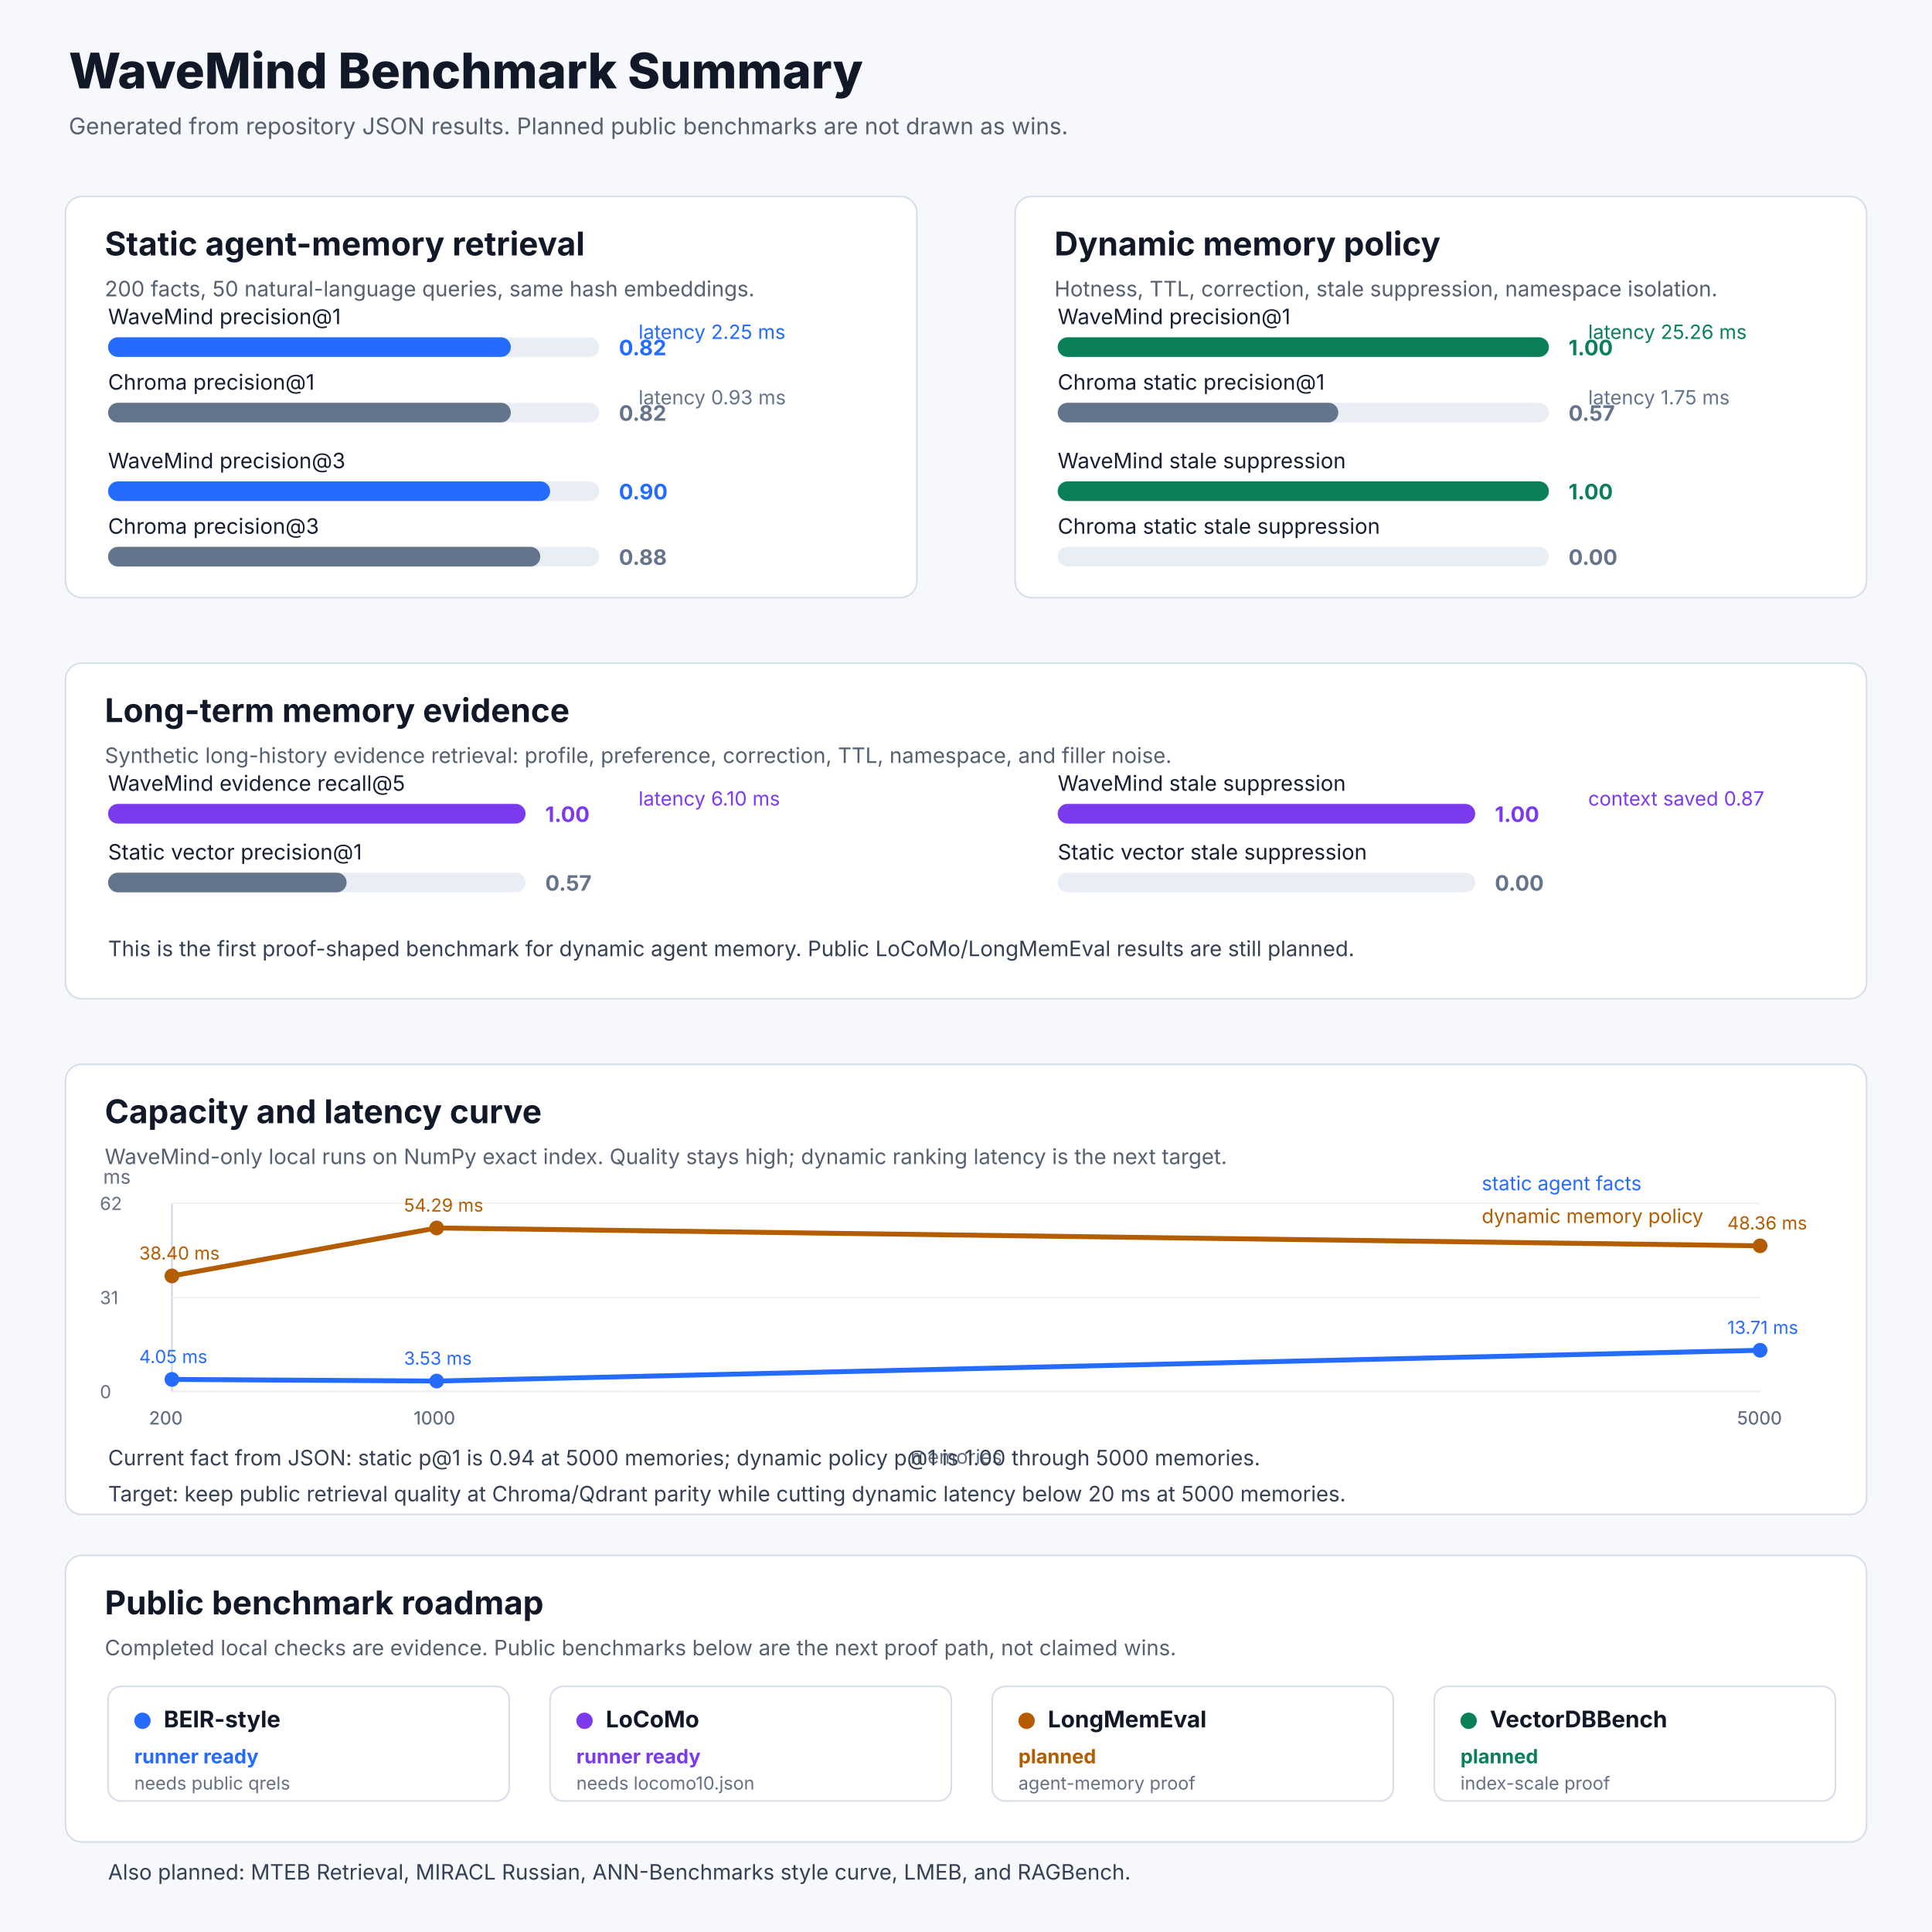
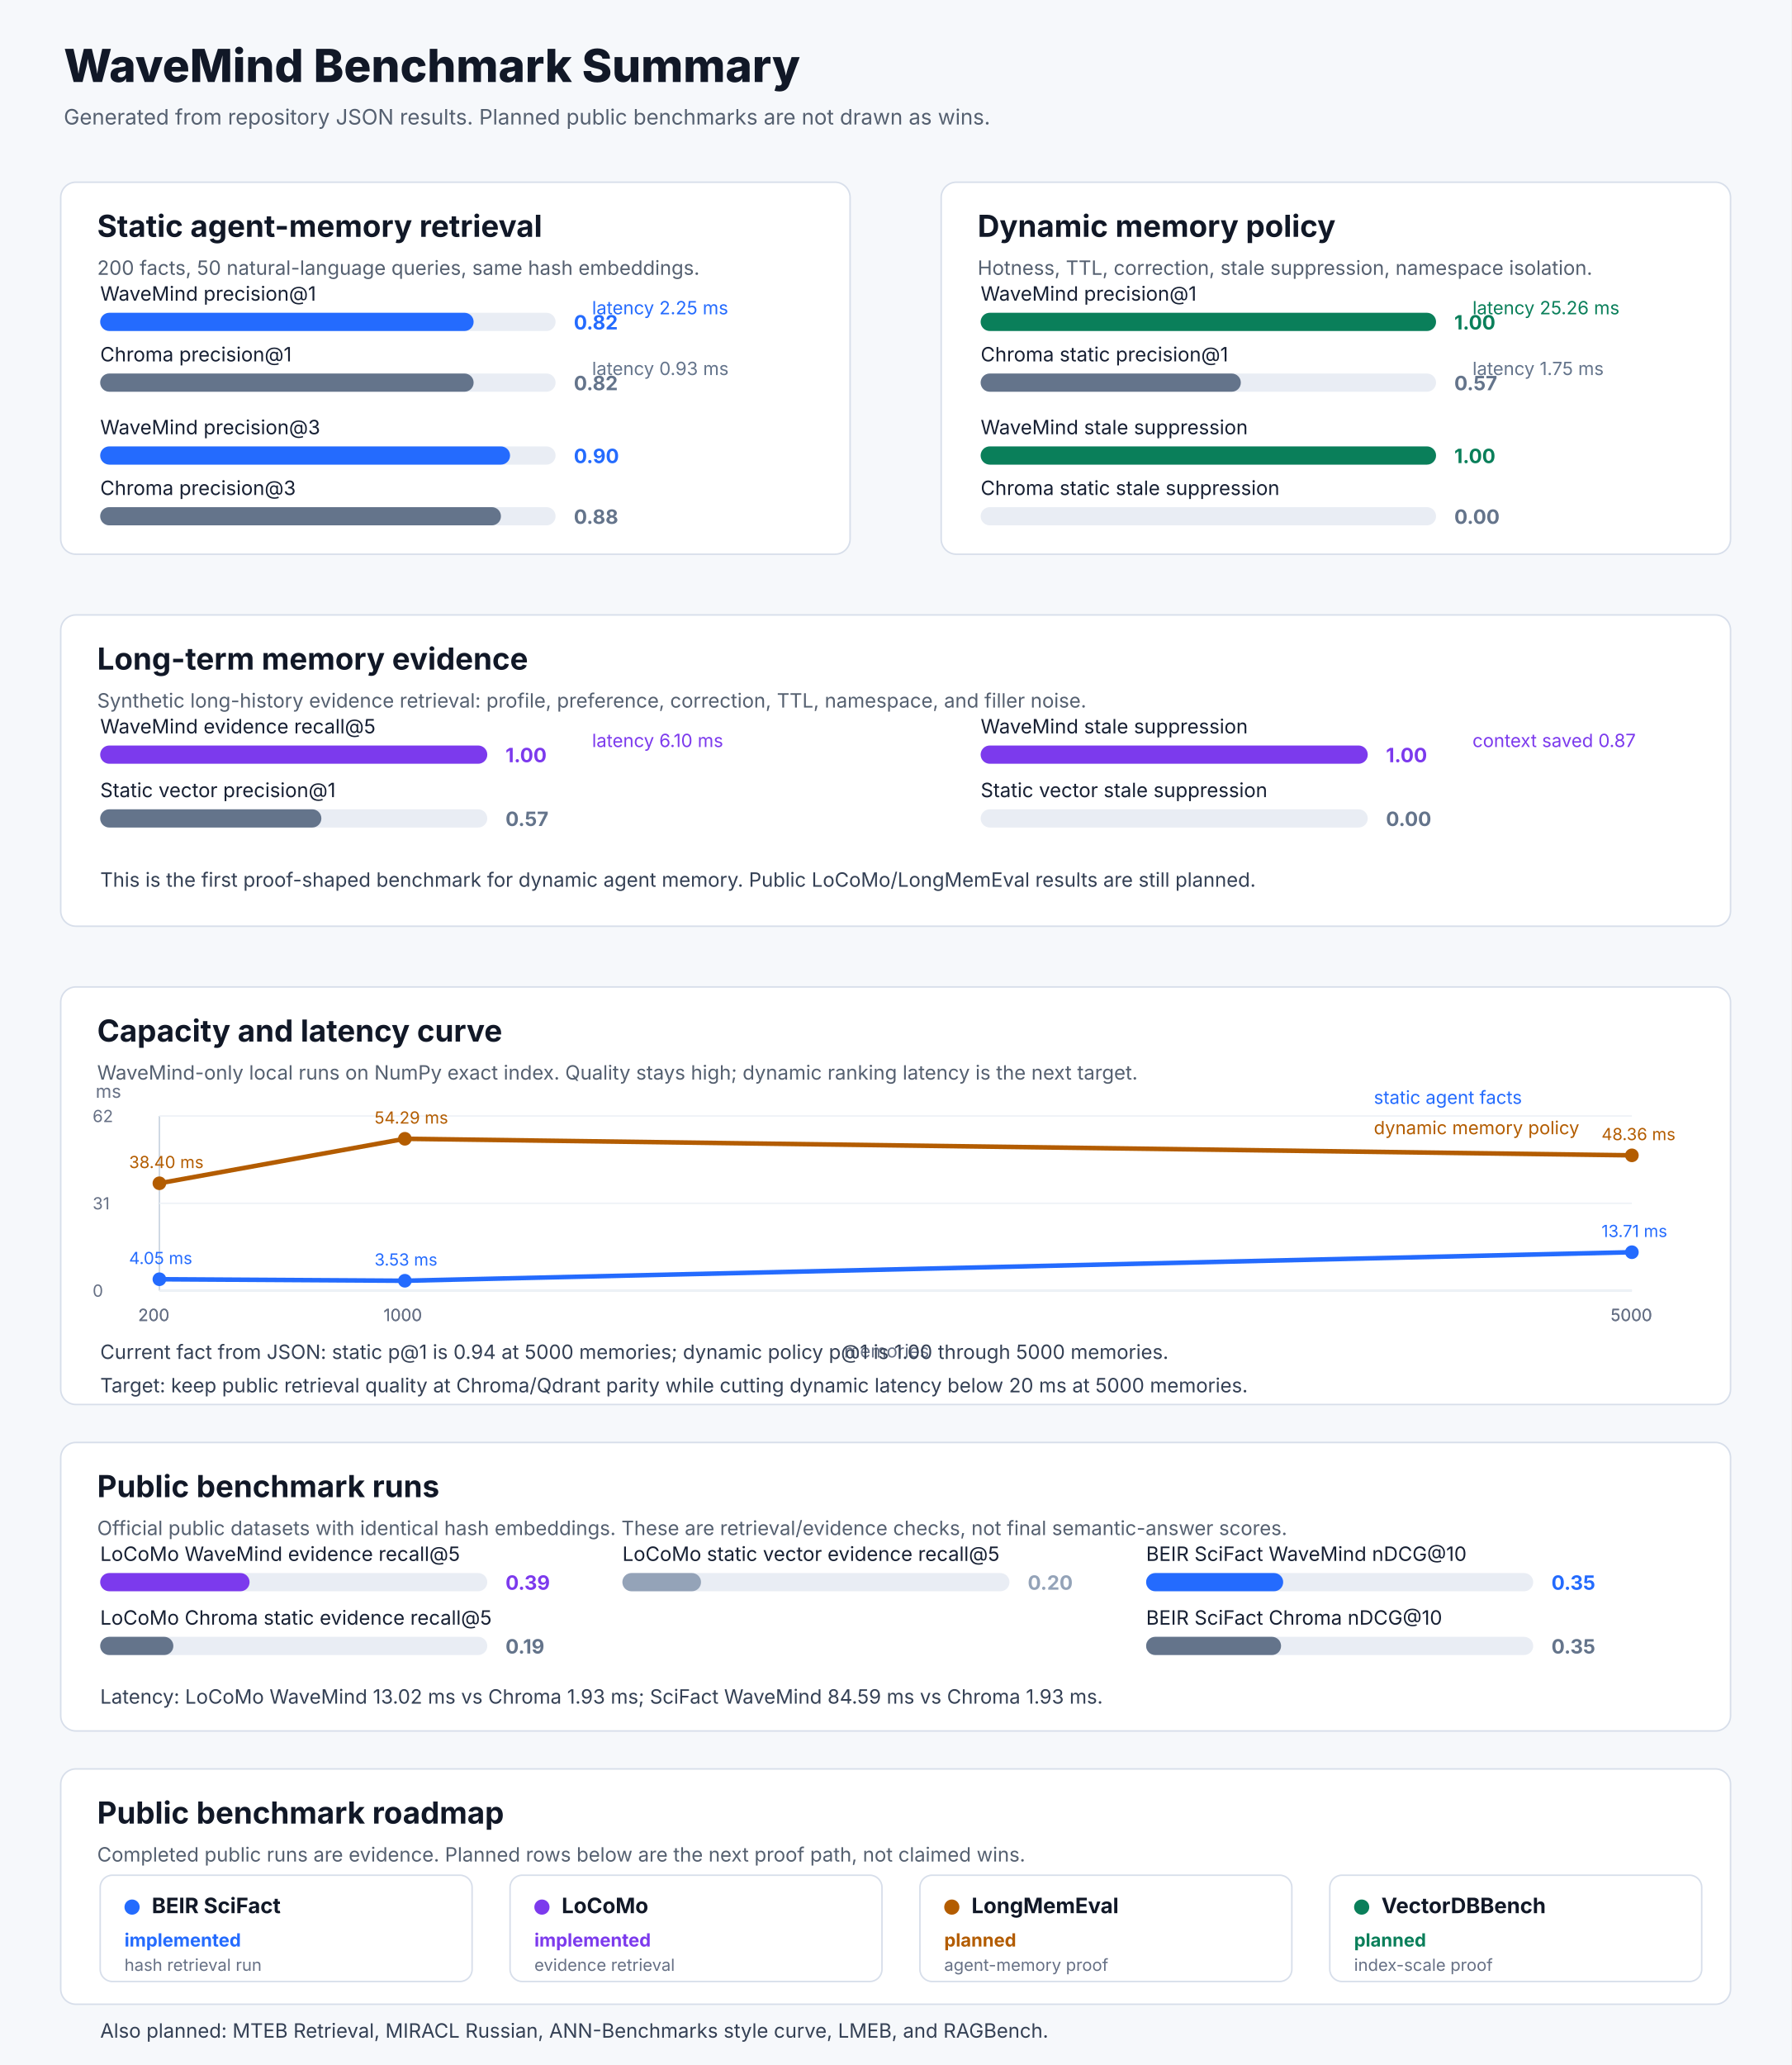
- <svg xmlns="http://www.w3.org/2000/svg" width="1180" height="1180" viewBox="0 0 1180 1180" role="img" aria-label="WaveMind benchmark summary">
-   <rect width="1180" height="1180" fill="#f6f8fb" />
+ <svg xmlns="http://www.w3.org/2000/svg" width="1180" height="1360" viewBox="0 0 1180 1360" role="img" aria-label="WaveMind benchmark summary">
+   <rect width="1180" height="1360" fill="#f6f8fb" />
  <text x="42.0" y="54.0" font-family="Inter,Segoe UI,Arial,sans-serif" font-size="30" font-weight="800" fill="#111827">WaveMind Benchmark Summary</text>
  <text x="42.0" y="82.0" font-family="Inter,Segoe UI,Arial,sans-serif" font-size="14" font-weight="400" fill="#556070">Generated from repository JSON results. Planned public benchmarks are not drawn as wins.</text>
  <rect x="40.0" y="120.0" width="520.0" height="245.0" rx="10" fill="#ffffff" stroke="#d7deea" />
  <text x="64.0" y="156.0" font-family="Inter,Segoe UI,Arial,sans-serif" font-size="20" font-weight="700" fill="#111827">Static agent-memory retrieval</text>
  <text x="64.0" y="181.0" font-family="Inter,Segoe UI,Arial,sans-serif" font-size="13" font-weight="400" fill="#556070">200 facts, 50 natural-language queries, same hash embeddings.</text>
  <text x="66.0" y="198.0" font-family="Inter,Segoe UI,Arial,sans-serif" font-size="13" font-weight="400" fill="#172033">WaveMind precision@1</text>
  <rect x="66.0" y="206.0" width="300.0" height="12.0" rx="6" fill="#e9edf4" />
  <rect x="66.0" y="206.0" width="246.0" height="12.0" rx="6" fill="#246bfe" />
  <text x="378.0" y="217.0" font-family="Inter,Segoe UI,Arial,sans-serif" font-size="13" font-weight="700" fill="#246bfe">0.82</text>
  <text x="66.0" y="238.0" font-family="Inter,Segoe UI,Arial,sans-serif" font-size="13" font-weight="400" fill="#172033">Chroma precision@1</text>
  <rect x="66.0" y="246.0" width="300.0" height="12.0" rx="6" fill="#e9edf4" />
  <rect x="66.0" y="246.0" width="246.0" height="12.0" rx="6" fill="#64748b" />
  <text x="378.0" y="257.0" font-family="Inter,Segoe UI,Arial,sans-serif" font-size="13" font-weight="700" fill="#64748b">0.82</text>
  <text x="66.0" y="286.0" font-family="Inter,Segoe UI,Arial,sans-serif" font-size="13" font-weight="400" fill="#172033">WaveMind precision@3</text>
  <rect x="66.0" y="294.0" width="300.0" height="12.0" rx="6" fill="#e9edf4" />
  <rect x="66.0" y="294.0" width="270.0" height="12.0" rx="6" fill="#246bfe" />
  <text x="378.0" y="305.0" font-family="Inter,Segoe UI,Arial,sans-serif" font-size="13" font-weight="700" fill="#246bfe">0.90</text>
  <text x="66.0" y="326.0" font-family="Inter,Segoe UI,Arial,sans-serif" font-size="13" font-weight="400" fill="#172033">Chroma precision@3</text>
  <rect x="66.0" y="334.0" width="300.0" height="12.0" rx="6" fill="#e9edf4" />
  <rect x="66.0" y="334.0" width="264.0" height="12.0" rx="6" fill="#64748b" />
  <text x="378.0" y="345.0" font-family="Inter,Segoe UI,Arial,sans-serif" font-size="13" font-weight="700" fill="#64748b">0.88</text>
  <text x="390.0" y="207.0" font-family="Inter,Segoe UI,Arial,sans-serif" font-size="12" font-weight="400" fill="#246bfe">latency 2.25 ms</text>
  <text x="390.0" y="247.0" font-family="Inter,Segoe UI,Arial,sans-serif" font-size="12" font-weight="400" fill="#64748b">latency 0.93 ms</text>
  <rect x="620.0" y="120.0" width="520.0" height="245.0" rx="10" fill="#ffffff" stroke="#d7deea" />
  <text x="644.0" y="156.0" font-family="Inter,Segoe UI,Arial,sans-serif" font-size="20" font-weight="700" fill="#111827">Dynamic memory policy</text>
  <text x="644.0" y="181.0" font-family="Inter,Segoe UI,Arial,sans-serif" font-size="13" font-weight="400" fill="#556070">Hotness, TTL, correction, stale suppression, namespace isolation.</text>
  <text x="646.0" y="198.0" font-family="Inter,Segoe UI,Arial,sans-serif" font-size="13" font-weight="400" fill="#172033">WaveMind precision@1</text>
  <rect x="646.0" y="206.0" width="300.0" height="12.0" rx="6" fill="#e9edf4" />
  <rect x="646.0" y="206.0" width="300.0" height="12.0" rx="6" fill="#0a7f5a" />
  <text x="958.0" y="217.0" font-family="Inter,Segoe UI,Arial,sans-serif" font-size="13" font-weight="700" fill="#0a7f5a">1.00</text>
  <text x="646.0" y="238.0" font-family="Inter,Segoe UI,Arial,sans-serif" font-size="13" font-weight="400" fill="#172033">Chroma static precision@1</text>
  <rect x="646.0" y="246.0" width="300.0" height="12.0" rx="6" fill="#e9edf4" />
  <rect x="646.0" y="246.0" width="171.4" height="12.0" rx="6" fill="#64748b" />
  <text x="958.0" y="257.0" font-family="Inter,Segoe UI,Arial,sans-serif" font-size="13" font-weight="700" fill="#64748b">0.57</text>
  <text x="646.0" y="286.0" font-family="Inter,Segoe UI,Arial,sans-serif" font-size="13" font-weight="400" fill="#172033">WaveMind stale suppression</text>
  <rect x="646.0" y="294.0" width="300.0" height="12.0" rx="6" fill="#e9edf4" />
  <rect x="646.0" y="294.0" width="300.0" height="12.0" rx="6" fill="#0a7f5a" />
  <text x="958.0" y="305.0" font-family="Inter,Segoe UI,Arial,sans-serif" font-size="13" font-weight="700" fill="#0a7f5a">1.00</text>
  <text x="646.0" y="326.0" font-family="Inter,Segoe UI,Arial,sans-serif" font-size="13" font-weight="400" fill="#172033">Chroma static stale suppression</text>
  <rect x="646.0" y="334.0" width="300.0" height="12.0" rx="6" fill="#e9edf4" />
  <rect x="646.0" y="334.0" width="0.0" height="12.0" rx="6" fill="#64748b" />
  <text x="958.0" y="345.0" font-family="Inter,Segoe UI,Arial,sans-serif" font-size="13" font-weight="700" fill="#64748b">0.00</text>
  <text x="970.0" y="207.0" font-family="Inter,Segoe UI,Arial,sans-serif" font-size="12" font-weight="400" fill="#0a7f5a">latency 25.26 ms</text>
  <text x="970.0" y="247.0" font-family="Inter,Segoe UI,Arial,sans-serif" font-size="12" font-weight="400" fill="#64748b">latency 1.75 ms</text>
  <rect x="40.0" y="405.0" width="1100.0" height="205.0" rx="10" fill="#ffffff" stroke="#d7deea" />
  <text x="64.0" y="441.0" font-family="Inter,Segoe UI,Arial,sans-serif" font-size="20" font-weight="700" fill="#111827">Long-term memory evidence</text>
  <text x="64.0" y="466.0" font-family="Inter,Segoe UI,Arial,sans-serif" font-size="13" font-weight="400" fill="#556070">Synthetic long-history evidence retrieval: profile, preference, correction, TTL, namespace, and filler noise.</text>
  <text x="66.0" y="483.0" font-family="Inter,Segoe UI,Arial,sans-serif" font-size="13" font-weight="400" fill="#172033">WaveMind evidence recall@5</text>
  <rect x="66.0" y="491.0" width="255.0" height="12.0" rx="6" fill="#e9edf4" />
  <rect x="66.0" y="491.0" width="255.0" height="12.0" rx="6" fill="#7c3aed" />
  <text x="333.0" y="502.0" font-family="Inter,Segoe UI,Arial,sans-serif" font-size="13" font-weight="700" fill="#7c3aed">1.00</text>
  <text x="66.0" y="525.0" font-family="Inter,Segoe UI,Arial,sans-serif" font-size="13" font-weight="400" fill="#172033">Static vector precision@1</text>
  <rect x="66.0" y="533.0" width="255.0" height="12.0" rx="6" fill="#e9edf4" />
  <rect x="66.0" y="533.0" width="145.7" height="12.0" rx="6" fill="#64748b" />
  <text x="333.0" y="544.0" font-family="Inter,Segoe UI,Arial,sans-serif" font-size="13" font-weight="700" fill="#64748b">0.57</text>
  <text x="646.0" y="483.0" font-family="Inter,Segoe UI,Arial,sans-serif" font-size="13" font-weight="400" fill="#172033">WaveMind stale suppression</text>
  <rect x="646.0" y="491.0" width="255.0" height="12.0" rx="6" fill="#e9edf4" />
  <rect x="646.0" y="491.0" width="255.0" height="12.0" rx="6" fill="#7c3aed" />
  <text x="913.0" y="502.0" font-family="Inter,Segoe UI,Arial,sans-serif" font-size="13" font-weight="700" fill="#7c3aed">1.00</text>
  <text x="646.0" y="525.0" font-family="Inter,Segoe UI,Arial,sans-serif" font-size="13" font-weight="400" fill="#172033">Static vector stale suppression</text>
  <rect x="646.0" y="533.0" width="255.0" height="12.0" rx="6" fill="#e9edf4" />
  <rect x="646.0" y="533.0" width="0.0" height="12.0" rx="6" fill="#64748b" />
  <text x="913.0" y="544.0" font-family="Inter,Segoe UI,Arial,sans-serif" font-size="13" font-weight="700" fill="#64748b">0.00</text>
  <text x="390.0" y="492.0" font-family="Inter,Segoe UI,Arial,sans-serif" font-size="12" font-weight="400" fill="#7c3aed">latency 6.10 ms</text>
  <text x="970.0" y="492.0" font-family="Inter,Segoe UI,Arial,sans-serif" font-size="12" font-weight="400" fill="#7c3aed">context saved 0.87</text>
  <text x="66.0" y="584.0" font-family="Inter,Segoe UI,Arial,sans-serif" font-size="13" font-weight="400" fill="#344054">This is the first proof-shaped benchmark for dynamic agent memory. Public LoCoMo/LongMemEval results are still planned.</text>
  <rect x="40.0" y="650.0" width="1100.0" height="275.0" rx="10" fill="#ffffff" stroke="#d7deea" />
  <text x="64.0" y="686.0" font-family="Inter,Segoe UI,Arial,sans-serif" font-size="20" font-weight="700" fill="#111827">Capacity and latency curve</text>
  <text x="64.0" y="711.0" font-family="Inter,Segoe UI,Arial,sans-serif" font-size="13" font-weight="400" fill="#556070">WaveMind-only local runs on NumPy exact index. Quality stays high; dynamic ranking latency is the next target.</text>
  <line x1="105.0" y1="850.0" x2="1075.0" y2="850.0" stroke="#cbd5e1" />
  <line x1="105.0" y1="735.0" x2="105.0" y2="850.0" stroke="#cbd5e1" />
  <line x1="105.0" y1="850.0" x2="1075.0" y2="850.0" stroke="#eef2f7" />
  <text x="61.0" y="854.0" font-family="Inter,Segoe UI,Arial,sans-serif" font-size="11" font-weight="400" fill="#667085">0</text>
  <line x1="105.0" y1="792.5" x2="1075.0" y2="792.5" stroke="#eef2f7" />
  <text x="61.0" y="796.5" font-family="Inter,Segoe UI,Arial,sans-serif" font-size="11" font-weight="400" fill="#667085">31</text>
  <line x1="105.0" y1="735.0" x2="1075.0" y2="735.0" stroke="#eef2f7" />
  <text x="61.0" y="739.0" font-family="Inter,Segoe UI,Arial,sans-serif" font-size="11" font-weight="400" fill="#667085">62</text>
  <polyline points="105.0,842.5 266.7,843.5 1075.0,824.7" fill="none" stroke="#246bfe" stroke-width="3" stroke-linecap="round" stroke-linejoin="round" />
  <circle cx="105.0" cy="842.5" r="4.5" fill="#246bfe" />
  <text x="85.0" y="832.5" font-family="Inter,Segoe UI,Arial,sans-serif" font-size="11" font-weight="400" fill="#246bfe">4.05 ms</text>
  <text x="91.0" y="870.0" font-family="Inter,Segoe UI,Arial,sans-serif" font-size="11" font-weight="400" fill="#667085">200</text>
  <circle cx="266.7" cy="843.5" r="4.5" fill="#246bfe" />
  <text x="246.7" y="833.5" font-family="Inter,Segoe UI,Arial,sans-serif" font-size="11" font-weight="400" fill="#246bfe">3.53 ms</text>
  <text x="252.7" y="870.0" font-family="Inter,Segoe UI,Arial,sans-serif" font-size="11" font-weight="400" fill="#667085">1000</text>
  <circle cx="1075.0" cy="824.7" r="4.5" fill="#246bfe" />
  <text x="1055.0" y="814.7" font-family="Inter,Segoe UI,Arial,sans-serif" font-size="11" font-weight="400" fill="#246bfe">13.71 ms</text>
  <text x="1061.0" y="870.0" font-family="Inter,Segoe UI,Arial,sans-serif" font-size="11" font-weight="400" fill="#667085">5000</text>
  <polyline points="105.0,779.3 266.7,750.0 1075.0,760.9" fill="none" stroke="#b35c00" stroke-width="3" stroke-linecap="round" stroke-linejoin="round" />
  <circle cx="105.0" cy="779.3" r="4.5" fill="#b35c00" />
  <text x="85.0" y="769.3" font-family="Inter,Segoe UI,Arial,sans-serif" font-size="11" font-weight="400" fill="#b35c00">38.40 ms</text>
  <text x="91.0" y="870.0" font-family="Inter,Segoe UI,Arial,sans-serif" font-size="11" font-weight="400" fill="#667085">200</text>
  <circle cx="266.7" cy="750.0" r="4.5" fill="#b35c00" />
  <text x="246.7" y="740.0" font-family="Inter,Segoe UI,Arial,sans-serif" font-size="11" font-weight="400" fill="#b35c00">54.29 ms</text>
  <text x="252.7" y="870.0" font-family="Inter,Segoe UI,Arial,sans-serif" font-size="11" font-weight="400" fill="#667085">1000</text>
  <circle cx="1075.0" cy="760.9" r="4.5" fill="#b35c00" />
  <text x="1055.0" y="750.9" font-family="Inter,Segoe UI,Arial,sans-serif" font-size="11" font-weight="400" fill="#b35c00">48.36 ms</text>
  <text x="1061.0" y="870.0" font-family="Inter,Segoe UI,Arial,sans-serif" font-size="11" font-weight="400" fill="#667085">5000</text>
  <text x="905.0" y="727.0" font-family="Inter,Segoe UI,Arial,sans-serif" font-size="12" font-weight="400" fill="#246bfe">static agent facts</text>
  <text x="905.0" y="747.0" font-family="Inter,Segoe UI,Arial,sans-serif" font-size="12" font-weight="400" fill="#b35c00">dynamic memory policy</text>
  <text x="556.0" y="894.0" font-family="Inter,Segoe UI,Arial,sans-serif" font-size="12" font-weight="400" fill="#667085">memories</text>
  <text x="63.0" y="723.0" font-family="Inter,Segoe UI,Arial,sans-serif" font-size="12" font-weight="400" fill="#667085">ms</text>
  <text x="66.0" y="895.0" font-family="Inter,Segoe UI,Arial,sans-serif" font-size="13" font-weight="400" fill="#344054">Current fact from JSON: static p@1 is 0.94 at 5000 memories; dynamic policy p@1 is 1.00 through 5000 memories.</text>
  <text x="66.0" y="917.0" font-family="Inter,Segoe UI,Arial,sans-serif" font-size="13" font-weight="400" fill="#344054">Target: keep public retrieval quality at Chroma/Qdrant parity while cutting dynamic latency below 20 ms at 5000 memories.</text>
-   <rect x="40.0" y="950.0" width="1100.0" height="175.0" rx="10" fill="#ffffff" stroke="#d7deea" />
-   <text x="64.0" y="986.0" font-family="Inter,Segoe UI,Arial,sans-serif" font-size="20" font-weight="700" fill="#111827">Public benchmark roadmap</text>
-   <text x="64.0" y="1011.0" font-family="Inter,Segoe UI,Arial,sans-serif" font-size="13" font-weight="400" fill="#556070">Completed local checks are evidence. Public benchmarks below are the next proof path, not claimed wins.</text>
-   <rect x="66.0" y="1030.0" width="245" height="70" rx="8" fill="#ffffff" stroke="#d7deea" />
-   <rect x="82.0" y="1046.0" width="10.0" height="10.0" rx="5" fill="#246bfe" />
-   <text x="100.0" y="1055.0" font-family="Inter,Segoe UI,Arial,sans-serif" font-size="14" font-weight="700" fill="#111827">BEIR-style</text>
-   <text x="82.0" y="1077.0" font-family="Inter,Segoe UI,Arial,sans-serif" font-size="12" font-weight="700" fill="#246bfe">runner ready</text>
-   <text x="82.0" y="1093.0" font-family="Inter,Segoe UI,Arial,sans-serif" font-size="11" font-weight="400" fill="#667085">needs public qrels</text>
-   <rect x="336.0" y="1030.0" width="245" height="70" rx="8" fill="#ffffff" stroke="#d7deea" />
-   <rect x="352.0" y="1046.0" width="10.0" height="10.0" rx="5" fill="#7c3aed" />
-   <text x="370.0" y="1055.0" font-family="Inter,Segoe UI,Arial,sans-serif" font-size="14" font-weight="700" fill="#111827">LoCoMo</text>
-   <text x="352.0" y="1077.0" font-family="Inter,Segoe UI,Arial,sans-serif" font-size="12" font-weight="700" fill="#7c3aed">runner ready</text>
-   <text x="352.0" y="1093.0" font-family="Inter,Segoe UI,Arial,sans-serif" font-size="11" font-weight="400" fill="#667085">needs locomo10.json</text>
-   <rect x="606.0" y="1030.0" width="245" height="70" rx="8" fill="#ffffff" stroke="#d7deea" />
-   <rect x="622.0" y="1046.0" width="10.0" height="10.0" rx="5" fill="#b35c00" />
-   <text x="640.0" y="1055.0" font-family="Inter,Segoe UI,Arial,sans-serif" font-size="14" font-weight="700" fill="#111827">LongMemEval</text>
-   <text x="622.0" y="1077.0" font-family="Inter,Segoe UI,Arial,sans-serif" font-size="12" font-weight="700" fill="#b35c00">planned</text>
-   <text x="622.0" y="1093.0" font-family="Inter,Segoe UI,Arial,sans-serif" font-size="11" font-weight="400" fill="#667085">agent-memory proof</text>
-   <rect x="876.0" y="1030.0" width="245" height="70" rx="8" fill="#ffffff" stroke="#d7deea" />
-   <rect x="892.0" y="1046.0" width="10.0" height="10.0" rx="5" fill="#0a7f5a" />
-   <text x="910.0" y="1055.0" font-family="Inter,Segoe UI,Arial,sans-serif" font-size="14" font-weight="700" fill="#111827">VectorDBBench</text>
-   <text x="892.0" y="1077.0" font-family="Inter,Segoe UI,Arial,sans-serif" font-size="12" font-weight="700" fill="#0a7f5a">planned</text>
-   <text x="892.0" y="1093.0" font-family="Inter,Segoe UI,Arial,sans-serif" font-size="11" font-weight="400" fill="#667085">index-scale proof</text>
-   <text x="66.0" y="1148.0" font-family="Inter,Segoe UI,Arial,sans-serif" font-size="13" font-weight="400" fill="#344054">Also planned: MTEB Retrieval, MIRACL Russian, ANN-Benchmarks style curve, LMEB, and RAGBench.</text>
+   <rect x="40.0" y="950.0" width="1100.0" height="190.0" rx="10" fill="#ffffff" stroke="#d7deea" />
+   <text x="64.0" y="986.0" font-family="Inter,Segoe UI,Arial,sans-serif" font-size="20" font-weight="700" fill="#111827">Public benchmark runs</text>
+   <text x="64.0" y="1011.0" font-family="Inter,Segoe UI,Arial,sans-serif" font-size="13" font-weight="400" fill="#556070">Official public datasets with identical hash embeddings. These are retrieval/evidence checks, not final semantic-answer scores.</text>
+   <text x="66.0" y="1028.0" font-family="Inter,Segoe UI,Arial,sans-serif" font-size="13" font-weight="400" fill="#172033">LoCoMo WaveMind evidence recall@5</text>
+   <rect x="66.0" y="1036.0" width="255.0" height="12.0" rx="6" fill="#e9edf4" />
+   <rect x="66.0" y="1036.0" width="98.4" height="12.0" rx="6" fill="#7c3aed" />
+   <text x="333.0" y="1047.0" font-family="Inter,Segoe UI,Arial,sans-serif" font-size="13" font-weight="700" fill="#7c3aed">0.39</text>
+   <text x="66.0" y="1070.0" font-family="Inter,Segoe UI,Arial,sans-serif" font-size="13" font-weight="400" fill="#172033">LoCoMo Chroma static evidence recall@5</text>
+   <rect x="66.0" y="1078.0" width="255.0" height="12.0" rx="6" fill="#e9edf4" />
+   <rect x="66.0" y="1078.0" width="48.2" height="12.0" rx="6" fill="#64748b" />
+   <text x="333.0" y="1089.0" font-family="Inter,Segoe UI,Arial,sans-serif" font-size="13" font-weight="700" fill="#64748b">0.19</text>
+   <text x="410.0" y="1028.0" font-family="Inter,Segoe UI,Arial,sans-serif" font-size="13" font-weight="400" fill="#172033">LoCoMo static vector evidence recall@5</text>
+   <rect x="410.0" y="1036.0" width="255.0" height="12.0" rx="6" fill="#e9edf4" />
+   <rect x="410.0" y="1036.0" width="51.8" height="12.0" rx="6" fill="#94a3b8" />
+   <text x="677.0" y="1047.0" font-family="Inter,Segoe UI,Arial,sans-serif" font-size="13" font-weight="700" fill="#94a3b8">0.20</text>
+   <text x="755.0" y="1028.0" font-family="Inter,Segoe UI,Arial,sans-serif" font-size="13" font-weight="400" fill="#172033">BEIR SciFact WaveMind nDCG@10</text>
+   <rect x="755.0" y="1036.0" width="255.0" height="12.0" rx="6" fill="#e9edf4" />
+   <rect x="755.0" y="1036.0" width="90.3" height="12.0" rx="6" fill="#246bfe" />
+   <text x="1022.0" y="1047.0" font-family="Inter,Segoe UI,Arial,sans-serif" font-size="13" font-weight="700" fill="#246bfe">0.35</text>
+   <text x="755.0" y="1070.0" font-family="Inter,Segoe UI,Arial,sans-serif" font-size="13" font-weight="400" fill="#172033">BEIR SciFact Chroma nDCG@10</text>
+   <rect x="755.0" y="1078.0" width="255.0" height="12.0" rx="6" fill="#e9edf4" />
+   <rect x="755.0" y="1078.0" width="88.9" height="12.0" rx="6" fill="#64748b" />
+   <text x="1022.0" y="1089.0" font-family="Inter,Segoe UI,Arial,sans-serif" font-size="13" font-weight="700" fill="#64748b">0.35</text>
+   <text x="66.0" y="1122.0" font-family="Inter,Segoe UI,Arial,sans-serif" font-size="13" font-weight="400" fill="#344054">Latency: LoCoMo WaveMind 13.02 ms vs Chroma 1.93 ms; SciFact WaveMind 84.59 ms vs Chroma 1.93 ms.</text>
+   <rect x="40.0" y="1165.0" width="1100.0" height="155.0" rx="10" fill="#ffffff" stroke="#d7deea" />
+   <text x="64.0" y="1201.0" font-family="Inter,Segoe UI,Arial,sans-serif" font-size="20" font-weight="700" fill="#111827">Public benchmark roadmap</text>
+   <text x="64.0" y="1226.0" font-family="Inter,Segoe UI,Arial,sans-serif" font-size="13" font-weight="400" fill="#556070">Completed public runs are evidence. Planned rows below are the next proof path, not claimed wins.</text>
+   <rect x="66.0" y="1235.0" width="245" height="70" rx="8" fill="#ffffff" stroke="#d7deea" />
+   <rect x="82.0" y="1251.0" width="10.0" height="10.0" rx="5" fill="#246bfe" />
+   <text x="100.0" y="1260.0" font-family="Inter,Segoe UI,Arial,sans-serif" font-size="14" font-weight="700" fill="#111827">BEIR SciFact</text>
+   <text x="82.0" y="1282.0" font-family="Inter,Segoe UI,Arial,sans-serif" font-size="12" font-weight="700" fill="#246bfe">implemented</text>
+   <text x="82.0" y="1298.0" font-family="Inter,Segoe UI,Arial,sans-serif" font-size="11" font-weight="400" fill="#667085">hash retrieval run</text>
+   <rect x="336.0" y="1235.0" width="245" height="70" rx="8" fill="#ffffff" stroke="#d7deea" />
+   <rect x="352.0" y="1251.0" width="10.0" height="10.0" rx="5" fill="#7c3aed" />
+   <text x="370.0" y="1260.0" font-family="Inter,Segoe UI,Arial,sans-serif" font-size="14" font-weight="700" fill="#111827">LoCoMo</text>
+   <text x="352.0" y="1282.0" font-family="Inter,Segoe UI,Arial,sans-serif" font-size="12" font-weight="700" fill="#7c3aed">implemented</text>
+   <text x="352.0" y="1298.0" font-family="Inter,Segoe UI,Arial,sans-serif" font-size="11" font-weight="400" fill="#667085">evidence retrieval</text>
+   <rect x="606.0" y="1235.0" width="245" height="70" rx="8" fill="#ffffff" stroke="#d7deea" />
+   <rect x="622.0" y="1251.0" width="10.0" height="10.0" rx="5" fill="#b35c00" />
+   <text x="640.0" y="1260.0" font-family="Inter,Segoe UI,Arial,sans-serif" font-size="14" font-weight="700" fill="#111827">LongMemEval</text>
+   <text x="622.0" y="1282.0" font-family="Inter,Segoe UI,Arial,sans-serif" font-size="12" font-weight="700" fill="#b35c00">planned</text>
+   <text x="622.0" y="1298.0" font-family="Inter,Segoe UI,Arial,sans-serif" font-size="11" font-weight="400" fill="#667085">agent-memory proof</text>
+   <rect x="876.0" y="1235.0" width="245" height="70" rx="8" fill="#ffffff" stroke="#d7deea" />
+   <rect x="892.0" y="1251.0" width="10.0" height="10.0" rx="5" fill="#0a7f5a" />
+   <text x="910.0" y="1260.0" font-family="Inter,Segoe UI,Arial,sans-serif" font-size="14" font-weight="700" fill="#111827">VectorDBBench</text>
+   <text x="892.0" y="1282.0" font-family="Inter,Segoe UI,Arial,sans-serif" font-size="12" font-weight="700" fill="#0a7f5a">planned</text>
+   <text x="892.0" y="1298.0" font-family="Inter,Segoe UI,Arial,sans-serif" font-size="11" font-weight="400" fill="#667085">index-scale proof</text>
+   <text x="66.0" y="1342.0" font-family="Inter,Segoe UI,Arial,sans-serif" font-size="13" font-weight="400" fill="#344054">Also planned: MTEB Retrieval, MIRACL Russian, ANN-Benchmarks style curve, LMEB, and RAGBench.</text>
</svg>
